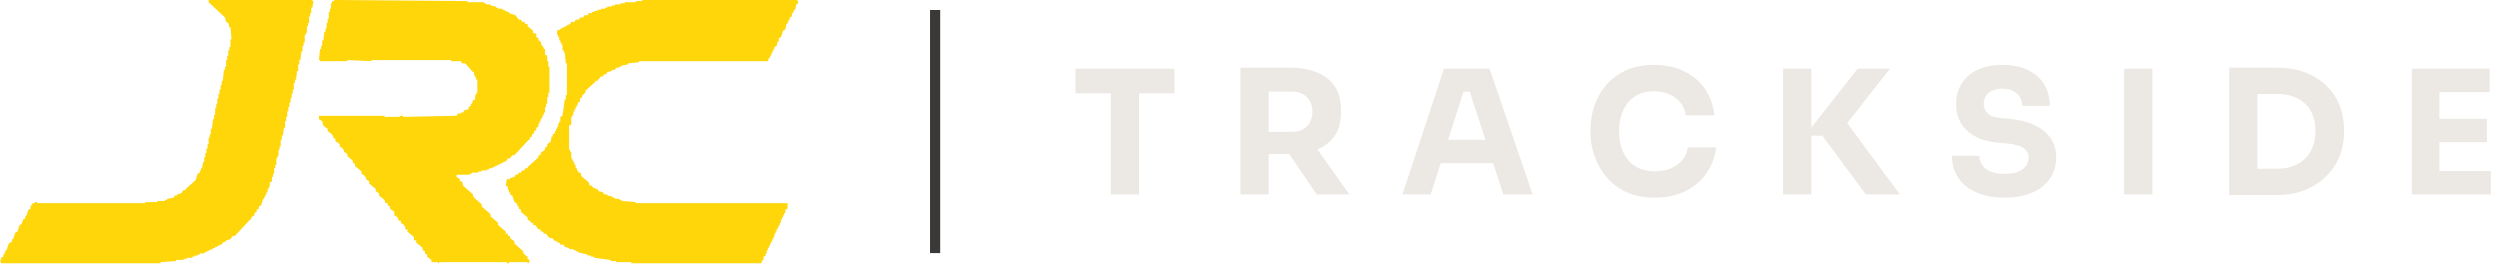
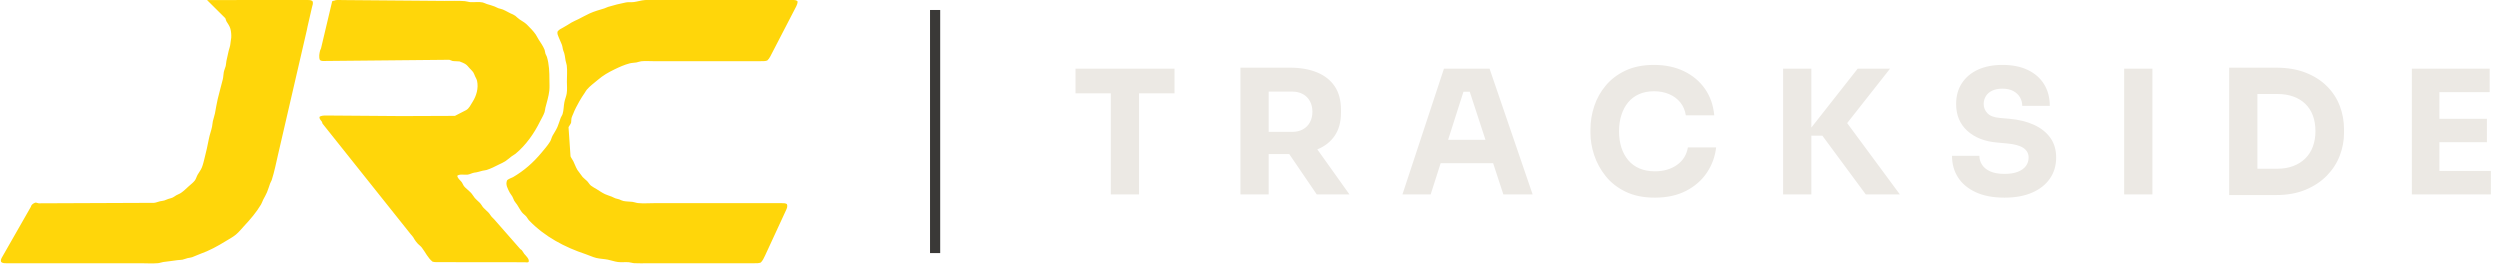
<svg xmlns="http://www.w3.org/2000/svg" viewBox="0 -1129 14521 1529" width="14521" height="1529">
  <g transform="translate(0 -1129) scale(6.344398)" fill="#FFD60A">
-     <path d="M191.0 0.0 L286.0 0.0 L286.0 1.0 L287.0 1.0 L286.0 7.0 L285.0 7.0 L285.0 12.0 L284.0 12.0 L284.0 15.0 L283.0 15.0 L283.0 21.0 L282.0 21.0 L282.0 24.0 L281.0 24.0 L281.0 30.0 L280.0 30.0 L280.0 32.0 L279.0 32.0 L279.0 39.0 L278.0 39.0 L278.0 42.0 L277.0 42.0 L277.0 47.0 L276.0 47.0 L275.0 55.0 L274.0 55.0 L274.0 59.0 L273.0 59.0 L273.0 65.0 L272.0 65.0 L271.0 73.0 L270.0 73.0 L270.0 76.0 L269.0 76.0 L269.0 82.0 L268.0 82.0 L268.0 86.0 L267.0 86.0 L267.0 90.0 L266.0 90.0 L266.0 94.0 L265.0 94.0 L265.0 98.0 L264.0 98.0 L264.0 102.0 L263.0 102.0 L263.0 107.0 L262.0 107.0 L262.0 111.0 L261.0 111.0 L261.0 117.0 L260.0 117.0 L259.0 124.0 L258.0 124.0 L258.0 128.0 L257.0 128.0 L257.0 134.0 L256.0 134.0 L256.0 137.0 L255.0 137.0 L255.0 143.0 L254.0 143.0 L254.0 145.0 L253.0 145.0 L253.0 151.0 L252.0 151.0 L252.0 154.0 L251.0 154.0 L251.0 159.0 L250.0 159.0 L250.0 162.0 L249.0 162.0 L249.0 166.0 L247.0 167.0 L247.0 171.0 L246.0 171.0 L246.0 173.0 L245.0 173.0 L245.0 176.0 L244.0 176.0 L244.0 178.0 L243.0 178.0 L243.0 180.0 L242.0 180.0 L242.0 182.0 L241.0 182.0 L239.0 188.0 L237.0 189.0 L237.0 191.0 L235.0 192.0 L235.0 194.0 L233.0 195.0 L233.0 197.0 L230.0 199.0 L230.0 201.0 L229.0 201.0 L215.0 216.0 L213.0 216.0 L211.0 219.0 L207.0 220.0 L207.0 221.0 L204.0 222.0 L203.0 224.0 L201.0 224.0 L201.0 225.0 L199.0 225.0 L199.0 226.0 L197.0 226.0 L197.0 227.0 L195.0 227.0 L195.0 228.0 L193.0 228.0 L193.0 229.0 L191.0 229.0 L191.0 230.0 L189.0 230.0 L189.0 231.0 L187.0 231.0 L187.0 232.0 L183.0 232.0 L183.0 233.0 L181.0 233.0 L181.0 234.0 L178.0 234.0 L178.0 235.0 L176.0 235.0 L176.0 236.0 L171.0 236.0 L171.0 237.0 L168.0 237.0 L168.0 238.0 L161.0 238.0 L161.0 239.0 L147.0 240.0 L147.0 241.0 L1.0 241.0 L0.0 238.0 L1.0 238.0 L1.0 236.0 L3.0 235.0 L3.0 233.0 L4.0 233.0 L4.0 231.0 L5.0 231.0 L5.0 229.0 L6.0 229.0 L8.0 223.0 L11.0 221.0 L11.0 219.0 L12.0 219.0 L14.0 213.0 L16.0 212.0 L18.0 206.0 L20.0 205.0 L20.0 203.0 L21.0 203.0 L21.0 201.0 L23.0 200.0 L23.0 198.0 L24.0 198.0 L26.0 192.0 L28.0 191.0 L28.0 188.0 L29.0 188.0 L30.0 186.0 L32.0 186.0 L32.0 185.0 L34.0 185.0 L34.0 186.0 L133.0 186.0 L133.0 185.0 L144.0 185.0 L144.0 184.0 L151.0 184.0 L151.0 183.0 L153.0 183.0 L153.0 182.0 L159.0 181.0 L160.0 179.0 L162.0 179.0 L162.0 178.0 L166.0 177.0 L168.0 174.0 L170.0 174.0 L170.0 173.0 L179.0 165.0 L181.0 159.0 L183.0 158.0 L183.0 156.0 L184.0 156.0 L184.0 154.0 L185.0 154.0 L186.0 148.0 L187.0 148.0 L187.0 144.0 L188.0 144.0 L188.0 140.0 L189.0 140.0 L189.0 136.0 L190.0 136.0 L190.0 132.0 L191.0 132.0 L191.0 126.0 L192.0 126.0 L192.0 123.0 L193.0 123.0 L193.0 118.0 L194.0 118.0 L195.0 109.0 L196.0 109.0 L196.0 105.0 L197.0 105.0 L197.0 99.0 L198.0 99.0 L198.0 95.0 L199.0 95.0 L199.0 90.0 L200.0 90.0 L200.0 86.0 L201.0 86.0 L201.0 82.0 L202.0 82.0 L202.0 78.0 L203.0 78.0 L203.0 74.0 L204.0 74.0 L205.0 64.0 L206.0 64.0 L206.0 61.0 L207.0 61.0 L207.0 55.0 L208.0 55.0 L208.0 51.0 L209.0 51.0 L209.0 46.0 L210.0 46.0 L210.0 43.0 L211.0 43.0 L211.0 36.0 L212.0 36.0 L211.0 25.0 L210.0 25.0 L209.0 21.0 L207.0 20.0 L206.0 16.0 L191.0 2.0 Z M306.0 0.0 L428.0 1.0 L428.0 2.0 L443.0 2.0 L443.0 3.0 L445.0 3.0 L445.0 4.0 L449.0 4.0 L449.0 5.0 L454.0 6.0 L454.0 7.0 L456.0 7.0 L456.0 8.0 L460.0 8.0 L460.0 9.0 L462.0 9.0 L462.0 10.0 L464.0 10.0 L464.0 11.0 L466.0 11.0 L466.0 12.0 L472.0 14.0 L475.0 18.0 L477.0 18.0 L478.0 20.0 L480.0 20.0 L481.0 22.0 L483.0 22.0 L483.0 24.0 L488.0 28.0 L488.0 30.0 L491.0 31.0 L491.0 34.0 L493.0 35.0 L493.0 37.0 L495.0 38.0 L496.0 42.0 L497.0 42.0 L498.0 45.0 L499.0 45.0 L499.0 50.0 L501.0 51.0 L501.0 56.0 L502.0 56.0 L502.0 61.0 L503.0 61.0 L503.0 85.0 L502.0 85.0 L502.0 89.0 L501.0 89.0 L501.0 95.0 L500.0 95.0 L500.0 98.0 L499.0 98.0 L499.0 103.0 L498.0 103.0 L498.0 105.0 L497.0 105.0 L497.0 107.0 L496.0 107.0 L496.0 109.0 L495.0 109.0 L495.0 111.0 L494.0 111.0 L494.0 113.0 L493.0 113.0 L493.0 116.0 L491.0 117.0 L491.0 119.0 L489.0 120.0 L489.0 122.0 L487.0 123.0 L487.0 125.0 L485.0 126.0 L485.0 128.0 L484.0 128.0 L471.0 142.0 L469.0 142.0 L469.0 143.0 L468.0 143.0 L467.0 145.0 L465.0 145.0 L463.0 148.0 L461.0 148.0 L461.0 149.0 L459.0 149.0 L459.0 150.0 L457.0 150.0 L457.0 151.0 L455.0 151.0 L455.0 152.0 L453.0 152.0 L453.0 153.0 L451.0 153.0 L451.0 154.0 L448.0 154.0 L448.0 155.0 L446.0 155.0 L446.0 156.0 L441.0 156.0 L441.0 157.0 L438.0 157.0 L438.0 158.0 L432.0 158.0 L432.0 159.0 L430.0 159.0 L430.0 160.0 L418.0 160.0 L418.0 162.0 L421.0 164.0 L421.0 166.0 L423.0 166.0 L424.0 170.0 L433.0 178.0 L433.0 180.0 L434.0 180.0 L434.0 181.0 L441.0 187.0 L441.0 189.0 L449.0 196.0 L449.0 198.0 L456.0 204.0 L456.0 206.0 L463.0 212.0 L463.0 214.0 L465.0 214.0 L465.0 216.0 L467.0 216.0 L467.0 218.0 L471.0 221.0 L471.0 223.0 L479.0 230.0 L479.0 232.0 L480.0 232.0 L480.0 233.0 L483.0 235.0 L483.0 237.0 L485.0 238.0 L484.0 241.0 L483.0 241.0 L483.0 240.0 L466.0 240.0 L466.0 241.0 L464.0 241.0 L464.0 240.0 L402.0 240.0 L402.0 241.0 L401.0 241.0 L401.0 240.0 L395.0 240.0 L395.0 238.0 L391.0 235.0 L391.0 233.0 L389.0 232.0 L389.0 230.0 L387.0 229.0 L387.0 227.0 L381.0 222.0 L381.0 220.0 L379.0 220.0 L379.0 217.0 L373.0 212.0 L373.0 210.0 L371.0 210.0 L371.0 207.0 L370.0 207.0 L370.0 206.0 L367.0 204.0 L367.0 202.0 L365.0 202.0 L364.0 199.0 L361.0 197.0 L361.0 194.0 L357.0 191.0 L357.0 189.0 L355.0 188.0 L355.0 186.0 L353.0 186.0 L352.0 183.0 L347.0 179.0 L347.0 177.0 L344.0 175.0 L344.0 173.0 L338.0 168.0 L338.0 166.0 L335.0 164.0 L335.0 162.0 L334.0 162.0 L334.0 161.0 L331.0 159.0 L331.0 157.0 L325.0 152.0 L325.0 150.0 L323.0 149.0 L323.0 147.0 L318.0 143.0 L318.0 141.0 L315.0 139.0 L315.0 137.0 L314.0 137.0 L314.0 136.0 L311.0 134.0 L311.0 132.0 L307.0 129.0 L307.0 127.0 L305.0 126.0 L305.0 124.0 L304.0 124.0 L304.0 123.0 L300.0 120.0 L300.0 118.0 L296.0 115.0 L295.0 111.0 L292.0 109.0 L292.0 106.0 L352.0 106.0 L352.0 107.0 L366.0 107.0 L366.0 106.0 L369.0 106.0 L369.0 107.0 L418.0 106.0 L419.0 104.0 L422.0 104.0 L422.0 103.0 L424.0 103.0 L425.0 101.0 L429.0 100.0 L429.0 98.0 L431.0 97.0 L431.0 95.0 L432.0 95.0 L433.0 92.0 L435.0 91.0 L435.0 87.0 L436.0 87.0 L436.0 85.0 L437.0 85.0 L437.0 73.0 L436.0 73.0 L436.0 71.0 L435.0 71.0 L435.0 69.0 L434.0 69.0 L434.0 66.0 L433.0 66.0 L426.0 58.0 L423.0 58.0 L422.0 56.0 L413.0 56.0 L413.0 55.0 L340.0 55.0 L340.0 56.0 L318.0 55.0 L318.0 56.0 L293.0 56.0 L293.0 55.0 L292.0 55.0 L293.0 45.0 L294.0 45.0 L294.0 42.0 L295.0 42.0 L295.0 37.0 L296.0 37.0 L297.0 29.0 L298.0 29.0 L298.0 26.0 L299.0 26.0 L299.0 21.0 L300.0 21.0 L300.0 17.0 L301.0 17.0 L301.0 11.0 L302.0 11.0 L302.0 8.0 L303.0 8.0 L303.0 3.0 L304.0 3.0 L304.0 1.0 L306.0 1.0 Z M588.0 0.0 L730.0 0.0 L730.0 1.0 L731.0 1.0 L730.0 4.0 L729.0 4.0 L728.0 9.0 L727.0 9.0 L726.0 12.0 L725.0 12.0 L725.0 15.0 L723.0 16.0 L723.0 18.0 L722.0 18.0 L722.0 20.0 L721.0 20.0 L721.0 22.0 L720.0 22.0 L719.0 27.0 L717.0 28.0 L715.0 34.0 L713.0 35.0 L713.0 38.0 L712.0 38.0 L711.0 42.0 L709.0 43.0 L709.0 45.0 L708.0 45.0 L708.0 47.0 L707.0 47.0 L707.0 49.0 L706.0 49.0 L706.0 51.0 L705.0 51.0 L705.0 53.0 L704.0 53.0 L703.0 56.0 L585.0 56.0 L585.0 57.0 L575.0 58.0 L575.0 59.0 L569.0 60.0 L569.0 61.0 L567.0 61.0 L567.0 62.0 L564.0 62.0 L563.0 64.0 L560.0 64.0 L560.0 65.0 L556.0 66.0 L555.0 68.0 L553.0 68.0 L552.0 70.0 L550.0 70.0 L547.0 74.0 L545.0 74.0 L545.0 75.0 L536.0 83.0 L536.0 85.0 L535.0 85.0 L535.0 86.0 L533.0 87.0 L533.0 89.0 L531.0 90.0 L531.0 93.0 L529.0 94.0 L529.0 96.0 L528.0 96.0 L528.0 98.0 L527.0 98.0 L527.0 100.0 L526.0 100.0 L526.0 102.0 L525.0 102.0 L525.0 105.0 L524.0 105.0 L524.0 107.0 L523.0 107.0 L523.0 114.0 L521.0 115.0 L521.0 137.0 L522.0 137.0 L522.0 139.0 L523.0 139.0 L523.0 145.0 L524.0 145.0 L524.0 147.0 L525.0 147.0 L525.0 149.0 L526.0 149.0 L526.0 151.0 L527.0 151.0 L527.0 154.0 L528.0 154.0 L529.0 157.0 L532.0 159.0 L532.0 161.0 L539.0 167.0 L540.0 170.0 L542.0 170.0 L543.0 172.0 L545.0 172.0 L545.0 173.0 L547.0 173.0 L548.0 175.0 L552.0 176.0 L553.0 178.0 L556.0 178.0 L556.0 179.0 L561.0 180.0 L561.0 181.0 L563.0 181.0 L563.0 182.0 L567.0 182.0 L567.0 183.0 L569.0 183.0 L569.0 184.0 L582.0 185.0 L582.0 186.0 L721.0 186.0 L721.0 191.0 L719.0 192.0 L719.0 195.0 L718.0 195.0 L718.0 197.0 L717.0 197.0 L717.0 199.0 L716.0 199.0 L716.0 201.0 L715.0 201.0 L715.0 204.0 L714.0 204.0 L714.0 206.0 L713.0 206.0 L713.0 208.0 L712.0 208.0 L712.0 210.0 L711.0 210.0 L711.0 212.0 L710.0 212.0 L710.0 214.0 L709.0 214.0 L709.0 217.0 L708.0 217.0 L708.0 219.0 L707.0 219.0 L707.0 221.0 L706.0 221.0 L706.0 223.0 L705.0 223.0 L705.0 225.0 L704.0 225.0 L704.0 227.0 L703.0 227.0 L703.0 229.0 L702.0 229.0 L702.0 232.0 L701.0 232.0 L701.0 234.0 L699.0 235.0 L699.0 238.0 L698.0 238.0 L697.0 241.0 L578.0 241.0 L578.0 240.0 L564.0 240.0 L564.0 239.0 L559.0 239.0 L559.0 238.0 L544.0 236.0 L544.0 235.0 L541.0 235.0 L541.0 234.0 L538.0 234.0 L538.0 233.0 L529.0 231.0 L529.0 230.0 L527.0 230.0 L527.0 229.0 L525.0 229.0 L525.0 228.0 L521.0 228.0 L521.0 227.0 L517.0 226.0 L516.0 224.0 L513.0 224.0 L512.0 222.0 L510.0 222.0 L510.0 221.0 L507.0 220.0 L506.0 218.0 L503.0 218.0 L503.0 217.0 L502.0 217.0 L500.0 214.0 L498.0 214.0 L497.0 212.0 L495.0 212.0 L495.0 210.0 L493.0 210.0 L490.0 206.0 L488.0 206.0 L488.0 204.0 L486.0 204.0 L486.0 203.0 L483.0 201.0 L483.0 199.0 L477.0 194.0 L477.0 192.0 L475.0 191.0 L475.0 189.0 L474.0 189.0 L473.0 186.0 L471.0 185.0 L469.0 179.0 L467.0 178.0 L467.0 176.0 L466.0 176.0 L466.0 174.0 L465.0 174.0 L465.0 171.0 L463.0 170.0 L464.0 164.0 L467.0 164.0 L467.0 163.0 L471.0 162.0 L472.0 160.0 L474.0 160.0 L475.0 158.0 L477.0 158.0 L478.0 156.0 L480.0 156.0 L481.0 154.0 L483.0 154.0 L483.0 153.0 L493.0 144.0 L493.0 142.0 L495.0 142.0 L495.0 140.0 L499.0 137.0 L499.0 135.0 L501.0 134.0 L501.0 132.0 L504.0 130.0 L505.0 125.0 L506.0 125.0 L506.0 123.0 L508.0 122.0 L508.0 120.0 L509.0 120.0 L509.0 118.0 L510.0 118.0 L510.0 116.0 L511.0 116.0 L511.0 113.0 L512.0 113.0 L512.0 111.0 L513.0 111.0 L513.0 107.0 L515.0 106.0 L517.0 91.0 L518.0 91.0 L518.0 87.0 L519.0 87.0 L519.0 58.0 L518.0 58.0 L517.0 48.0 L516.0 48.0 L516.0 46.0 L515.0 46.0 L515.0 41.0 L514.0 41.0 L514.0 39.0 L513.0 39.0 L513.0 37.0 L512.0 37.0 L512.0 34.0 L511.0 34.0 L511.0 32.0 L510.0 32.0 L510.0 28.0 L513.0 27.0 L513.0 26.0 L515.0 26.0 L515.0 25.0 L517.0 25.0 L517.0 24.0 L519.0 24.0 L519.0 23.0 L522.0 22.0 L523.0 20.0 L526.0 20.0 L527.0 18.0 L530.0 18.0 L531.0 16.0 L534.0 16.0 L535.0 14.0 L538.0 14.0 L539.0 12.0 L542.0 12.0 L542.0 11.0 L544.0 11.0 L544.0 10.0 L547.0 10.0 L547.0 9.0 L550.0 9.0 L550.0 8.0 L554.0 8.0 L554.0 7.0 L556.0 7.0 L556.0 6.0 L560.0 6.0 L560.0 5.0 L563.0 5.0 L563.0 4.0 L568.0 4.0 L568.0 3.0 L572.0 3.0 L572.0 2.0 L582.0 2.0 L582.0 1.0 L588.0 1.0 Z" />
+     <path fill-rule="evenodd" d="M725.589 0.003C727.363 0.038 728.881 -0.076 730.168 1.211C730.324 2.579 729.653 4.503 729.058 5.651L705.14 51.809C704.447 53.146 703.537 54.37 702.449 55.389C700.497 56.093 698.56 55.999 696.49 56C670.225 56 643.96 56 617.695 56C611.029 56 604.363 56 597.696 56C594.174 56 590.494 55.698 586.991 56.098C585.497 56.269 584.126 56.917 582.648 57.176C580.613 57.531 578.502 57.489 576.497 58.012C571.575 59.296 566.982 61.38 562.432 63.597C556.862 66.311 552.135 69.01 547.409 73.059C544.029 75.955 540.184 78.651 537.262 82.053C536.507 82.932 536.031 83.964 535.382 84.913C533.562 87.569 531.933 90.01 530.374 92.831C528.262 96.655 526.216 100.349 524.665 104.448C524.23 105.596 523.587 106.677 523.29 107.873C522.93 109.325 523.112 110.828 522.85 112.29C522.663 113.335 520.475 116.144 520.501 116.516L522.322 143.103C522.362 143.684 524.433 146.598 524.909 147.669L527.387 153.251C528.125 154.915 528.996 156.319 530.192 157.718C531.415 159.096 532.218 160.757 533.455 162.107C534.878 163.66 536.678 164.824 538.072 166.408C539.111 167.59 539.792 168.972 541.048 169.959C542.695 171.254 544.524 172.119 546.291 173.209C548.775 174.741 551.246 176.496 553.894 177.739C555.879 178.67 558.007 179.212 560.03 180.03C561.196 180.501 562.261 181.198 563.456 181.603C564.595 181.988 565.798 182.108 566.926 182.536C568.227 183.03 569.392 183.742 570.773 184.022C573.465 184.568 576.279 184.47 579.002 184.797C580.748 185.006 582.359 185.739 584.102 185.916C588.794 186.393 593.705 186 598.42 186C607.353 186 616.285 186 625.218 186C655.483 186 685.747 185.987 716.012 186.001C717.664 186.02 718.974 185.977 720.384 186.827C721.282 189.071 720.401 190.764 719.452 192.815L700.475 233.871C699.468 236.049 698.245 238.631 696.544 240.332C694.612 241.099 692.698 240.998 690.627 241C666.362 241 642.097 241 617.832 241C609.699 241 601.566 241 593.433 241C589.2 241 584.903 241.214 580.677 240.957C578.932 240.851 577.316 240.186 575.578 240.057C572.319 239.814 568.999 240.291 565.754 239.881C562.57 239.48 559.54 238.306 556.412 237.7C552.929 237.025 549.311 236.982 545.86 236.147C542.578 235.353 539.487 233.785 536.294 232.728C517.043 226.355 498.728 216.703 484.429 201.853C483.412 200.797 482.847 199.456 481.914 198.342C480.67 196.856 478.966 195.832 477.785 194.285C476.137 192.125 474.884 189.641 473.402 187.367C472.598 186.133 471.515 185.094 470.802 183.803C470.117 182.563 469.771 181.168 469.063 179.938C468.379 178.751 467.475 177.703 466.771 176.523C464.927 172.898 462.377 168.825 464.381 164.879C465.941 163.676 467.859 162.997 469.663 162.186C479.864 156.247 488.219 148.819 495.738 139.823C498.446 136.584 501.354 133.253 503.593 129.646C504.648 127.946 504.945 125.872 505.948 124.119C507.461 121.479 509.13 119.033 510.356 116.22C511.543 113.494 512.288 110.621 513.34 107.865C513.803 106.652 514.665 105.663 515.054 104.411C516.14 100.919 516.009 97.044 516.721 93.465C517.245 90.829 518.381 88.323 518.822 85.657C519.409 82.106 519 78.226 519 74.636C519 69.818 519.47 64.724 518.895 59.938C518.716 58.446 518.067 57.072 517.814 55.592C517.243 52.246 517.1 49.354 515.662 46.228C515.059 44.434 515.044 42.511 514.332 40.756C513.418 38.501 512.391 36.279 511.46 34.028C510.706 32.202 510.071 30.956 510.412 28.955C511.654 27.167 513.516 26.274 515.433 25.286C518.196 23.891 520.631 22.109 523.293 20.578C525.259 19.446 527.419 18.583 529.454 17.581C532.911 15.879 536.269 13.908 539.778 12.315C544.173 10.32 548.7 9.087 553.291 7.688C554.471 7.328 555.532 6.67 556.713 6.311C562.04 4.689 567.569 3.304 573.035 2.234C575.42 1.767 577.878 2.187 580.279 1.878C583.667 1.443 587.044 0.299 590.454 0.054C595.193 -0.287 600.048 0 604.799 0C613.732 0 622.665 0 631.597 0C662.928 0 694.259 -0.052 725.589 0.003ZM469.68 13.262C471.307 14.023 472.434 14.88 473.682 16.171C476.268 18.597 479.741 19.924 482.277 22.405C485.05 25.118 488.22 28.358 490.439 31.543C491.454 32.999 492.152 34.717 493.145 36.214C495.014 39.033 497.105 42.119 498.43 45.247C498.984 46.556 498.924 47.998 499.416 49.321C499.777 50.291 500.426 51.111 500.723 52.111C502.766 58.992 503 66.026 503 73.142C503 76.405 503.26 79.797 502.902 83.044C502.324 88.272 500.601 93.584 499.322 98.664C498.987 99.994 498.982 101.38 498.545 102.687C497.549 105.66 495.736 108.485 494.353 111.295C488.981 122.205 481.461 132.906 471.975 140.763C470.923 141.634 469.658 142.163 468.578 142.992C466.597 144.514 464.671 146.235 462.597 147.621C460.844 148.792 458.784 149.61 456.9 150.551C453.226 152.389 449.472 154.358 445.545 155.596C444.336 155.977 443.06 155.991 441.832 156.284C439.151 156.923 436.816 157.852 434.032 158.084C431.898 158.483 430.035 159.705 427.869 159.92C425.064 160.198 420.96 159.1 418.669 160.877C418.769 162.995 421.036 164.778 422.392 166.367C423.333 167.469 423.718 168.858 424.524 170.044C425.41 171.347 426.667 172.36 427.829 173.403C429.772 175.131 431.656 176.717 433.022 178.951C434.023 180.648 435.201 181.935 436.653 183.262C438.254 184.656 439.698 185.939 440.849 187.732C441.917 189.595 443.211 190.912 444.81 192.333C446.407 193.741 447.809 195.041 448.929 196.863C449.915 198.545 451.222 199.426 452.443 200.816L476.345 228.052C476.579 228.319 477.306 228.586 477.648 228.97C478.568 230.006 479.087 231.28 479.926 232.368C480.858 233.574 482.041 234.511 482.881 235.799C483.795 237.2 484.494 238.269 483.943 239.887C482.778 240.527 481.723 240.089 480.393 240.088L402.226 240.001C400.418 239.999 398.185 240.15 396.038 239.581C391.669 236.13 389.516 231.006 386.192 226.685C385.161 225.344 383.745 224.392 382.569 223.193C381.32 221.919 380.215 220.328 379.242 218.84C378.358 216.898 377.109 215.791 375.823 214.178L295.218 113.101C295.117 112.975 294.983 111.903 294.773 111.566C293.728 109.883 292.293 109.103 292.529 107C293.993 105.782 296.817 105.727 298.643 105.751L367.457 106.271L416.495 106.086L426.636 100.863C429.476 99.401 430.964 95.892 432.632 93.304C436.184 87.794 438.226 80.669 436.757 74.042C436.428 72.557 435.579 71.223 434.941 69.858C434.419 68.74 434.093 67.482 433.426 66.44C432.439 64.899 430.915 63.608 429.707 62.236C428.69 61.081 427.704 59.776 426.424 58.897C424.803 57.784 422.55 56.938 420.719 56.238C418.58 55.955 416.386 56.175 414.262 55.804C413.486 55.668 411.818 54.727 411.331 54.732L297.489 55.826C295.72 55.843 294.475 56.054 292.912 55.014C291.712 52.546 292.376 48.757 293.089 46.148C293.255 45.541 293.766 44.851 293.89 44.325L304.08 1.312C304.229 0.681 305.748 0.703 305.852 0.655C308.15 -0.409 311.141 0.042 313.6 0.062C323.866 0.146 334.132 0.231 344.399 0.315C365.198 0.485 385.998 0.656 406.797 0.826C413.003 0.877 419.356 0.541 425.543 1.033C427.282 1.172 428.896 1.845 430.641 1.955C434.333 2.188 438.326 1.44 441.954 2.242C443.275 2.534 444.422 3.293 445.709 3.688C448.117 4.427 450.542 5.048 452.898 5.978C454.073 6.442 455.144 7.138 456.337 7.559C457.667 8.028 459.068 8.166 460.375 8.723C463.562 10.078 466.453 11.993 469.68 13.262ZM281.398 -0.026C283.1 -0.027 284.572 0.029 286.01 0.933C287.049 3.061 286.095 4.582 285.611 6.69L281.593 24.21C281.316 25.414 281.101 26.765 280.814 28.004L254.642 141.152C252.874 148.795 251.263 157.097 248.779 164.796C248.426 165.892 247.723 166.807 247.328 167.882C246.344 170.559 245.572 173.303 244.469 175.954C243.491 178.305 242.164 180.489 240.996 182.743C240.246 184.19 239.818 185.791 238.982 187.194C234.652 194.45 229.244 200.738 223.509 206.883C221.099 209.465 218.802 212.394 216.092 214.665C213.196 217.092 209.842 218.808 206.652 220.774C199.092 225.434 191.639 229.495 183.266 232.468C180.766 233.356 178.374 234.583 175.88 235.482C174.58 235.95 173.208 235.962 171.874 236.276C170.211 236.667 168.64 237.427 166.963 237.765C165.507 238.059 164.012 237.924 162.549 238.156C158.201 238.844 153.86 239.265 149.48 239.874C147.871 240.098 146.382 240.776 144.762 240.926C139.53 241.41 134.087 241 128.834 241C118.434 241 108.034 241 97.634 241C66.968 241 36.301 241.032 5.635 240.998C3.81 240.965 2.452 240.998 1.024 239.832C0.363 237.883 1.314 236.485 2.27 234.811L28.274 189.301C28.462 188.971 28.478 188.464 28.741 188.072C29.668 186.696 30.996 185.98 32.518 185.466C33.494 185.465 34.724 186.136 35.452 186.133L141.057 185.702C142.646 185.696 146.115 184.063 148.438 183.954C149.932 183.765 151.111 183.397 152.469 182.748C154.316 181.888 156.361 181.661 158.185 180.802C159.312 180.271 160.276 179.427 161.355 178.807C162.776 177.991 164.399 177.504 165.746 176.572C168.301 174.805 170.576 172.536 172.873 170.453C174.703 168.795 176.853 167.251 178.352 165.273C179.549 163.694 179.925 161.744 180.882 160.041C182.124 157.831 183.705 155.938 184.712 153.568C185.86 150.865 186.517 147.742 187.248 144.898C188.761 139.018 190.089 133.192 191.199 127.248C191.907 123.456 193.36 119.761 194.141 115.973C194.481 114.326 194.523 112.631 194.868 110.985C195.371 108.593 196.313 106.292 196.779 103.883C197.622 99.53 198.283 95.128 199.288 90.793C200.707 84.675 202.514 78.646 203.992 72.55C204.51 70.413 204.458 68.185 204.881 66.031C205.26 64.1 206.17 62.313 206.653 60.407C207.033 58.906 206.951 57.346 207.283 55.837C207.951 52.8 208.565 49.68 209.319 46.673C209.932 44.23 210.834 42.099 210.997 39.551C211.097 37.807 211.596 36.143 211.706 34.417C211.866 31.9 211.611 28.801 210.938 26.368C210.226 23.798 208.656 21.707 207.286 19.488C206.899 18.862 206.518 16.894 206.182 16.56L189.552 0.054L281.398 -0.026Z" />
  </g>
  <rect x="5402" y="-1071" width="59" height="1412" fill="#3A3937" />
  <path transform="translate(6225 0)" d="M391 0L227 0L227-607L391-607L391 0ZM597-587L22-587L22-730L597-730L597-587Z M1144 0L980 0L980-736L1144-736L1144 0ZM1613 0L1423 0L1209-314L1389-314L1613 0ZM1267-234L1100-234L1100-363L1280-363Q1316-363 1342.5-377.5Q1369-392 1383.5-418.5Q1398-445 1398-480L1398-480Q1398-515 1383.5-541.5Q1369-568 1342.5-582.5Q1316-597 1280-597L1280-597L1100-597L1100-736L1267-736Q1358-736 1425-708.5Q1492-681 1528-627Q1564-573 1564-491L1564-491L1564-475Q1564-394 1527.5-340.5Q1491-287 1424.5-260.5Q1358-234 1267-234L1267-234Z M2085 0L1921 0L2162-730L2427-730L2677 0L2507 0L2305-617L2357-596L2228-596L2282-617L2085 0ZM2491-181L2104-181L2154-317L2440-317L2491-181Z M3387 19L3387 19Q3288 19 3217-15.5Q3146-50 3101-106.5Q3056-163 3034.5-228.5Q3013-294 3013-356L3013-356L3013-378Q3013-446 3035-512.5Q3057-579 3102.5-633Q3148-687 3217.5-719.5Q3287-752 3382-752L3382-752Q3481-752 3557-715Q3633-678 3678.5-612.5Q3724-547 3732-459L3732-459L3567-459Q3560-503 3535-534Q3510-565 3470.5-582Q3431-599 3382-599L3382-599Q3333-599 3295-582Q3257-565 3231.5-534Q3206-503 3192.5-460.5Q3179-418 3179-366L3179-366Q3179-315 3192.5-272.5Q3206-230 3232.5-198.5Q3259-167 3298-150.5Q3337-134 3387-134L3387-134Q3463-134 3515.5-171Q3568-208 3579-273L3579-273L3743-273Q3734-193 3689.5-126.5Q3645-60 3568.5-20.5Q3492 19 3387 19Z M4810 0L4612 0L4360-341L4259-341L4565-730L4753-730L4478-381L4476-452L4810 0ZM4296 0L4132 0L4132-730L4296-730L4296 0Z M5418 19L5418 19Q5319 19 5251-12.5Q5183-44 5148-98.5Q5113-153 5113-224L5113-224L5272-224Q5272-196 5287.5-172Q5303-148 5335-133.5Q5367-119 5418-119L5418-119Q5464-119 5495-131Q5526-143 5542-164.5Q5558-186 5558-214L5558-214Q5558-249 5528-269.5Q5498-290 5431-296L5431-296L5376-301Q5267-310 5202-369Q5137-428 5137-525L5137-525Q5137-595 5170.5-646Q5204-697 5264-724.5Q5324-752 5406-752L5406-752Q5492-752 5553.5-722.5Q5615-693 5648-639.5Q5681-586 5681-514L5681-514L5521-514Q5521-541 5508-563.5Q5495-586 5469.5-600Q5444-614 5406-614L5406-614Q5370-614 5345.5-602Q5321-590 5309-569.5Q5297-549 5297-525L5297-525Q5297-494 5319-471Q5341-448 5391-444L5391-444L5447-439Q5527-432 5588-404.5Q5649-377 5683.5-329.5Q5718-282 5718-214L5718-214Q5718-144 5681.5-91.5Q5645-39 5578-10Q5511 19 5418 19Z M6277 0L6113 0L6113-730L6277-730L6277 0Z M6994 4L6867 4L6867-149L7003-149Q7054-149 7095-164.5Q7136-180 7165-208.5Q7194-237 7209-277.5Q7224-318 7224-367L7224-367Q7224-418 7209-458Q7194-498 7165-526Q7136-554 7095-568.5Q7054-583 7003-583L7003-583L6867-583L6867-736L6994-736Q7093-736 7167-707Q7241-678 7291-628Q7341-578 7365.5-513.5Q7390-449 7390-378L7390-378L7390-356Q7390-290 7365.5-225.5Q7341-161 7291-109.5Q7241-58 7167-27Q7093 4 6994 4L6994 4ZM6887 4L6723 4L6723-736L6887-736L6887 4Z M7944 0L7784 0L7784-730L7944-730L7944 0ZM8243 0L7924 0L7924-136L8243-136L8243 0ZM8220-303L7924-303L7924-439L8220-439L8220-303ZM8236-594L7924-594L7924-730L8236-730L8236-594Z" fill="#ECE9E4" />
</svg>
